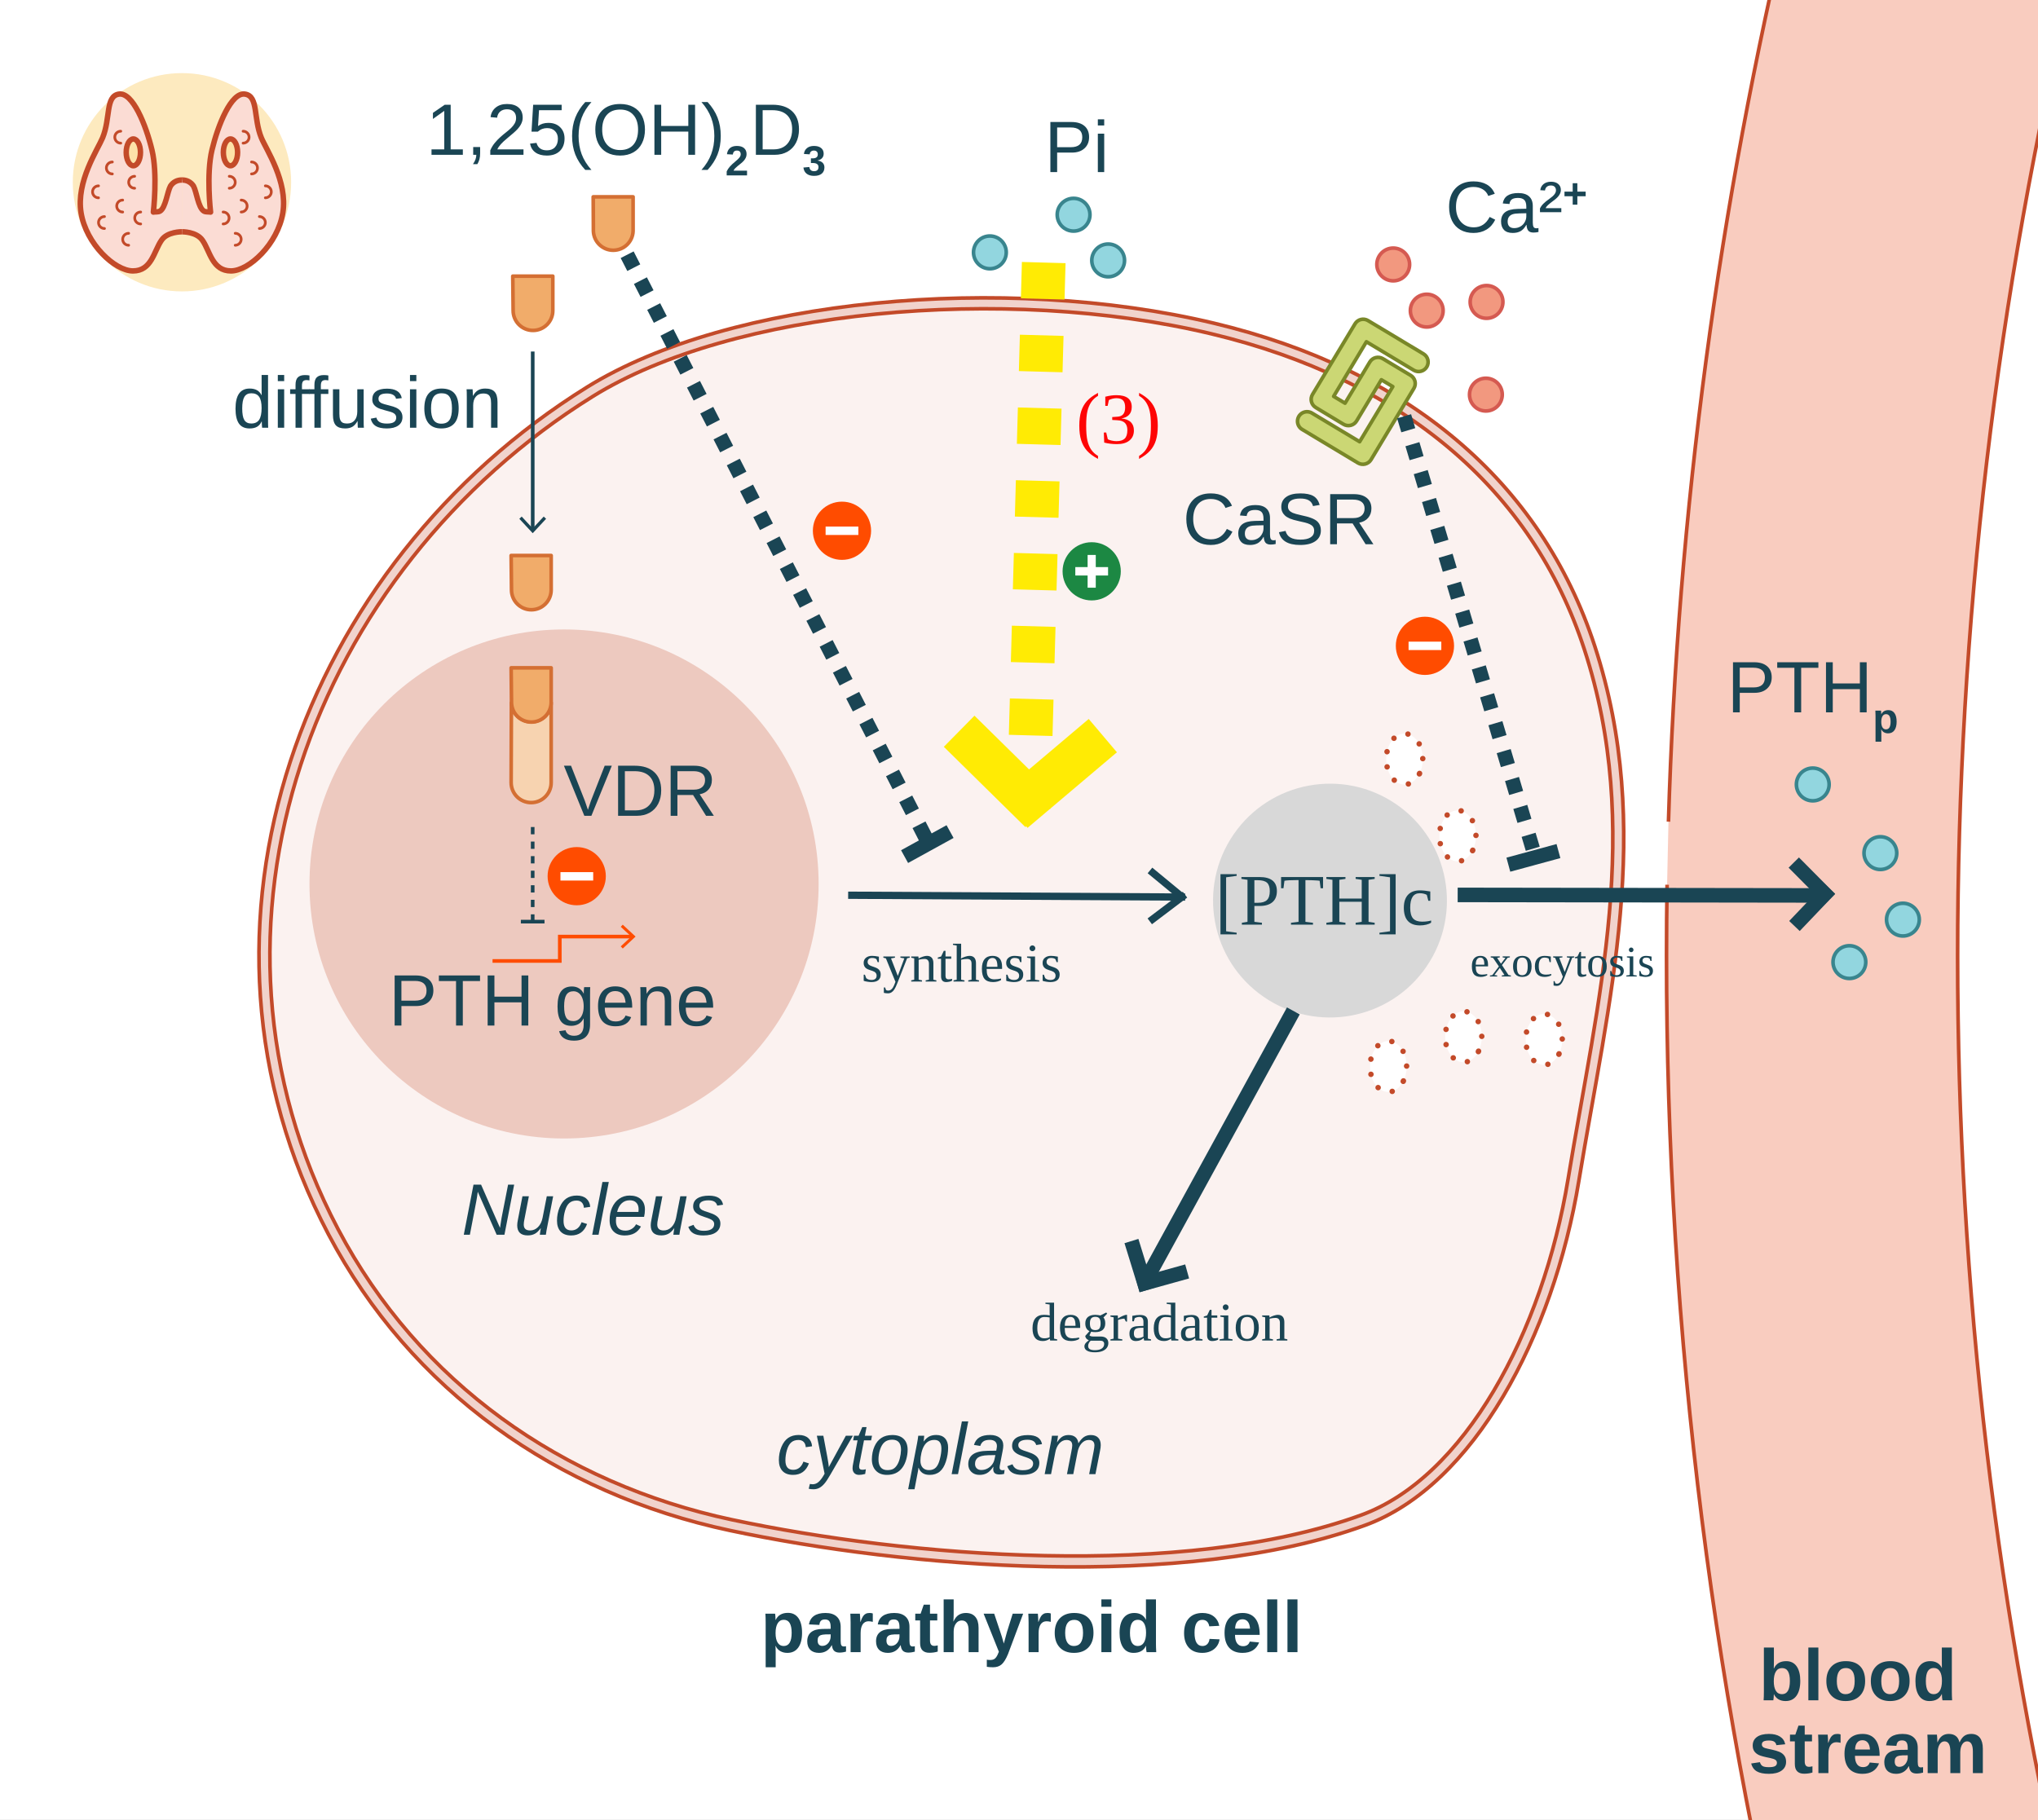
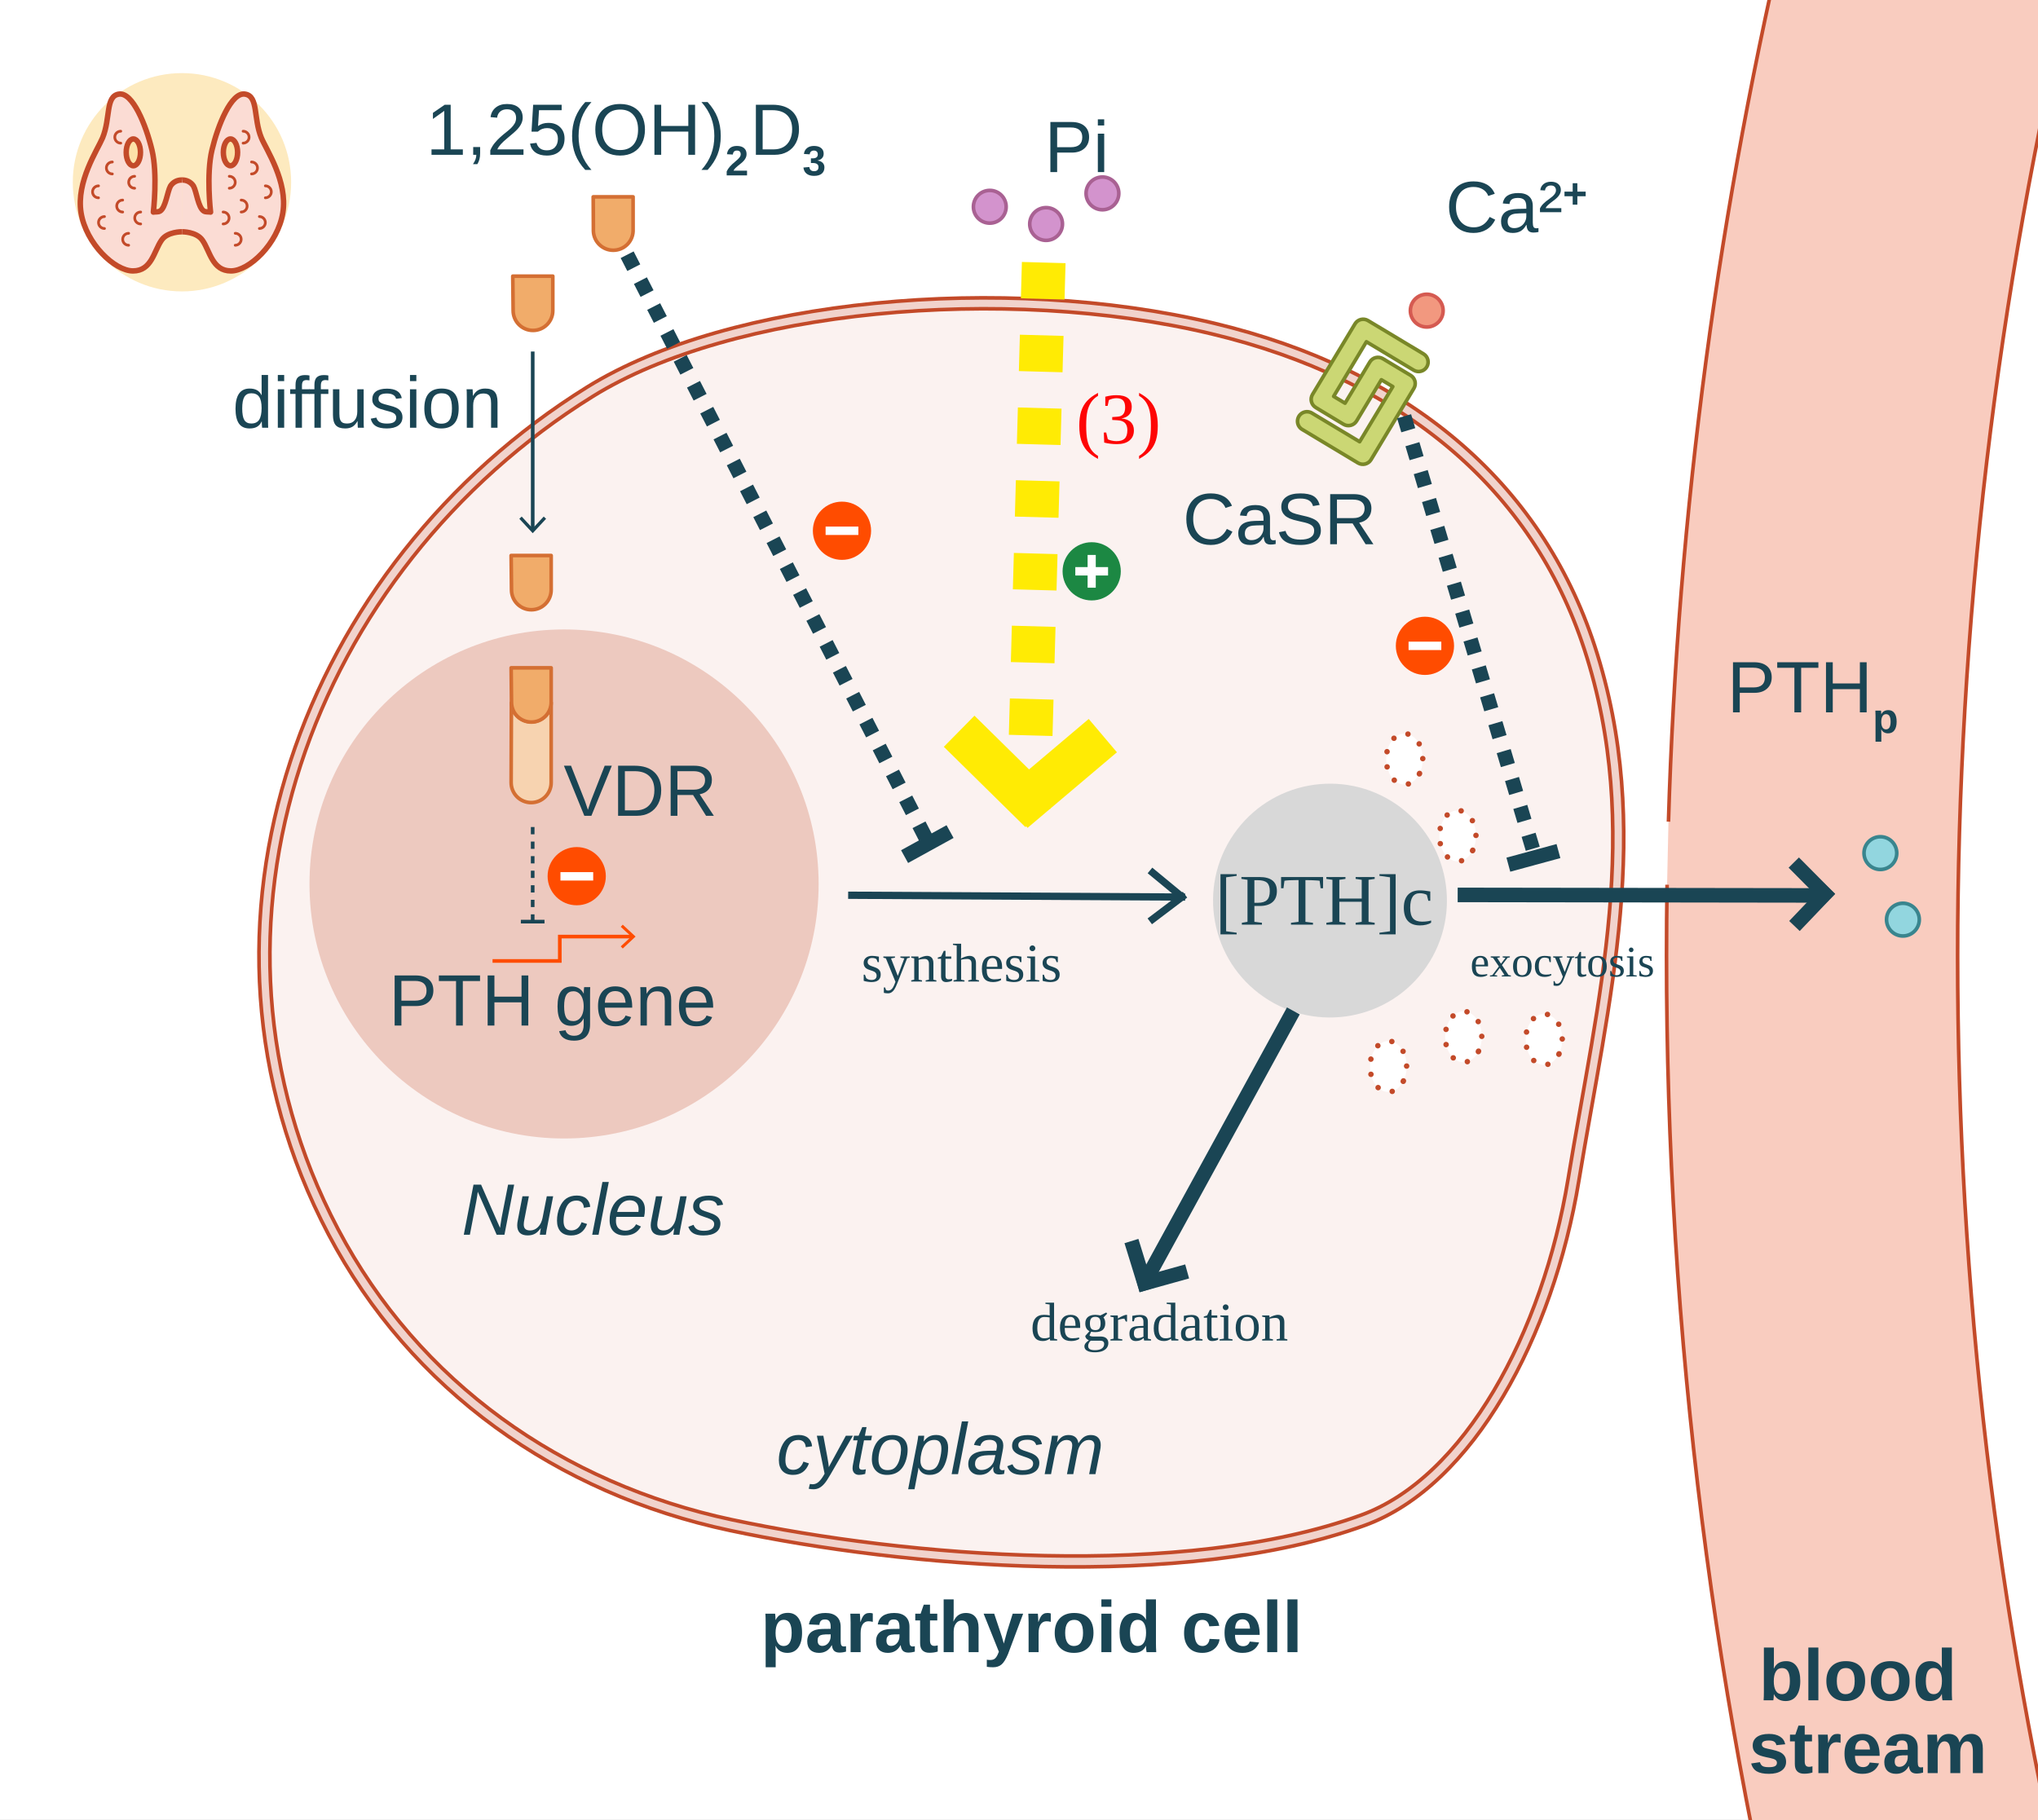
<svg xmlns="http://www.w3.org/2000/svg" xmlns:ns1="https://boxy-svg.com" viewBox="0 0 560 500">
  <defs>
    <style>.cls-1{isolation:isolate;}.cls-2{fill:#fff;}.cls-3{fill:#fbf2f0;}.cls-10,.cls-13,.cls-15,.cls-18,.cls-20,.cls-22,.cls-30,.cls-4,.cls-5{fill:none;}.cls-10,.cls-12,.cls-13,.cls-14,.cls-15,.cls-4{stroke:#c34a29;}.cls-10,.cls-15,.cls-18,.cls-20,.cls-22,.cls-4,.cls-5{stroke-miterlimit:10;}.cls-4{stroke-width:4px;}.cls-5{stroke:#f1d3cc;stroke-width:2px;}.cls-6{fill:#edc9bf;}.cls-7{fill:#f2987f;stroke:#d55a51;}.cls-13,.cls-15,.cls-16,.cls-17,.cls-21,.cls-7,.cls-8{stroke-linecap:round;}.cls-12,.cls-13,.cls-14,.cls-16,.cls-17,.cls-21,.cls-7,.cls-8{stroke-linejoin:round;}.cls-8{fill:#cbd774;stroke:#798728;}.cls-9{fill:#f9ccbf;}.cls-11{fill:#fdeabf;}.cls-12{fill:#fbdcd4;}.cls-12,.cls-14,.cls-15{stroke-width:1.5px;}.cls-13{stroke-width:0.75px;}.cls-14{fill:#fde2a8;}.cls-15{stroke-dasharray:0 4.21;}.cls-16{fill:#92d6df;stroke:#39858e;}.cls-17{fill:#f1ac6a;}.cls-17,.cls-21{stroke:#d46f33;}.cls-18,.cls-20{stroke:#1a4554;}.cls-19,.cls-24,.cls-25,.cls-26,.cls-27{fill:#1a4554;}.cls-20{stroke-dasharray:2 2;}.cls-21{fill:#f7d3b0;}.cls-22{stroke:#ff4c00;}.cls-23{fill:#ff4c00;}.cls-24,.cls-25,.cls-26,.cls-27{font-size:20px;}.cls-24{font-family:ArialMT, Arial;}.cls-25,.cls-27{font-family:Arial-BoldMT, Arial;font-weight:700;}.cls-26{font-family:Arial-ItalicMT, Arial;font-style:italic;}.cls-27{letter-spacing:0.03em;}.cls-28{letter-spacing:-0.02em;}.cls-29{fill:#1c8843;}.cls-31{mix-blend-mode:multiply;}</style>
  </defs>
  <g class="cls-1">
    <g id="Ebene_30" data-name="Ebene 30">
      <g id="Rahmen-8" data-name="Rahmen">
        <rect class="cls-2" width="560" height="500" />
      </g>
    </g>
    <g id="Zellen_HG" data-name="Zellen HG">
      <path class="cls-3" d="M162.1,107.67c-77.47,48.15-114.73,147-70.53,230.84,22.43,42.54,62.25,70.61,109.26,80.63,47.94,10.21,124.31,16.66,173.7-1.34,29.12-10.61,50.82-51,57.83-93.53,8.18-49.63,20.61-96.62,4.42-146.24C422.22,133.38,386,102.91,333.28,90.3,275.78,76.54,200.67,83.69,162.1,107.67Z" />
      <path class="cls-4" d="M162.1,107.67c-77.47,48.15-114.73,147-70.53,230.84,22.43,42.54,62.25,70.61,109.26,80.63,47.94,10.21,124.31,16.66,173.7-1.34,29.12-10.61,50.82-51,57.83-93.53,8.18-49.63,20.61-96.62,4.42-146.24C422.22,133.38,386,102.91,333.28,90.3,275.78,76.54,200.67,83.69,162.1,107.67Z" />
      <path class="cls-5" d="M162.1,107.67c-77.47,48.15-114.73,147-70.53,230.84,22.43,42.54,62.25,70.61,109.26,80.63,47.94,10.21,124.31,16.66,173.7-1.34,29.12-10.61,50.82-51,57.83-93.53,8.18-49.63,20.61-96.62,4.42-146.24C422.22,133.38,386,102.91,333.28,90.3,275.78,76.54,200.67,83.69,162.1,107.67Z" />
      <circle class="cls-6" cx="154.99" cy="242.94" r="69.95" />
-       <g id="CAP">
-         <circle class="cls-7" cx="408.29" cy="108.45" r="4.5" />
-       </g>
-       <g id="CAP-2" data-name="CAP">
-         <circle class="cls-7" cx="382.83" cy="72.68" r="4.5" />
-       </g>
-       <g id="CAP-3" data-name="CAP">
-         <circle class="cls-7" cx="408.47" cy="82.98" r="4.5" />
-       </g>
      <g id="CaSR">
        <path class="cls-8" d="M373.14,127.23l-15.23-9.15a2.62,2.62,0,1,1,2.69-4.49l13,7.81,9.11-15.15-3.14-1.88-6.81,11.33a2.62,2.62,0,0,1-3.59.9L361.55,112a2.62,2.62,0,0,1-.9-3.59L372.33,89a2.6,2.6,0,0,1,3.58-.89l15.24,9.15a2.61,2.61,0,0,1-2.69,4.48l-13-7.81-9,15,3.13,1.88,6.81-11.33a2.62,2.62,0,0,1,3.59-.9l7.62,4.58a2.61,2.61,0,0,1,.89,3.59l-11.79,19.62A2.62,2.62,0,0,1,373.14,127.23Z" />
      </g>
      <g id="CAP-4" data-name="CAP">
        <circle class="cls-7" cx="392.04" cy="85.37" r="4.5" />
      </g>
      <path class="cls-9" d="M458.46,225.82A1236.88,1236.88,0,0,1,492.08-26L569.87-7.3a1156.56,1156.56,0,0,0,0,540l-77.79,18.68a1236.34,1236.34,0,0,1-34-308.23" />
      <path class="cls-10" d="M458.46,225.82A1236.88,1236.88,0,0,1,492.08-26L569.87-7.3a1156.56,1156.56,0,0,0,0,540l-77.79,18.68a1236.34,1236.34,0,0,1-34-308.23" />
      <g id="PTH_klein-2" data-name="PTH klein">
        <circle class="cls-11" cx="50" cy="50.09" r="30" />
        <path class="cls-12" d="M50,49.48a3.59,3.59,0,0,1,3.17,1.66C54,52.65,54.46,57.05,56,58c.57.34,1.33.16,1.86.29,0,0-1.23-10.35.39-17.09s5.29-16,9.12-15.33c3.67.61,2.22,6.58,4.44,12,1.36,3.28,7.29,12,5.91,20.59s-9.28,16-14.26,16c-5.15,0-5.75-5.43-7.82-8.41C54,63.63,50,63.7,50,63.7" />
        <path class="cls-13" d="M63,51.73a1.64,1.64,0,1,0,0-3.28" />
        <path class="cls-13" d="M66.27,58.27a1.64,1.64,0,1,0,0-3.28" />
        <path class="cls-13" d="M64.63,67.4a1.64,1.64,0,0,0,0-3.28" />
        <path class="cls-13" d="M61.31,61.55a1.64,1.64,0,1,0,0-3.28" />
        <path class="cls-13" d="M62.54,44a1.64,1.64,0,1,0,0-3.28" />
        <path class="cls-13" d="M66.8,39.34a1.64,1.64,0,0,0,0-3.28" />
        <path class="cls-13" d="M71.27,62.8a1.64,1.64,0,1,0,0-3.28" />
        <path class="cls-13" d="M69.11,47.8a1.64,1.64,0,1,0,0-3.28" />
        <path class="cls-13" d="M72.91,54.36a1.64,1.64,0,0,0,0-3.28" />
        <ellipse class="cls-14" cx="63.33" cy="41.87" rx="1.96" ry="3.68" />
        <path class="cls-12" d="M50,49.48a3.58,3.58,0,0,0-3.16,1.66C46,52.65,45.52,57.05,44,58c-.57.34-1.34.16-1.86.29,0,0,1.23-10.35-.39-17.09s-5.3-16-9.13-15.33c-3.67.61-2.21,6.58-4.43,12-1.36,3.28-7.3,12-5.92,20.59s9.29,16,14.27,16c5.14,0,5.75-5.43,7.82-8.41C45.94,63.63,50,63.7,50,63.7" />
        <path class="cls-13" d="M37,51.73a1.64,1.64,0,0,1,0-3.28" />
        <path class="cls-13" d="M33.71,58.27a1.64,1.64,0,0,1,0-3.28" />
        <path class="cls-13" d="M35.35,67.4a1.64,1.64,0,0,1,0-3.28" />
        <path class="cls-13" d="M38.66,61.55a1.64,1.64,0,1,1,0-3.28" />
        <path class="cls-13" d="M37.43,44a1.64,1.64,0,0,1,0-3.28" />
        <path class="cls-13" d="M33.18,39.34a1.64,1.64,0,1,1,0-3.28" />
        <path class="cls-13" d="M28.71,62.8a1.64,1.64,0,1,1,0-3.28" />
        <path class="cls-13" d="M30.87,47.8a1.64,1.64,0,0,1,0-3.28" />
        <path class="cls-13" d="M27.07,54.36a1.64,1.64,0,1,1,0-3.28" />
        <ellipse class="cls-14" cx="36.64" cy="41.87" rx="1.96" ry="3.68" />
      </g>
    </g>
    <g id="Icons">
      <g id="Text">
        <g id="OPG_2_" data-name="OPG 2?">
          <g id="OPG-3" data-name="OPG" transform="matrix(1, 0, 0, 1, 0.830129, 6.087611)">
            <path class="cls-2" d="M405.39,282.92c-1.61,3.14-4.73,3.87-7,1.63s-2.77-6.62-1.16-9.77,4.72-3.87,7-1.63S407,279.77,405.39,282.92Z" />
            <path class="cls-15" d="M405.39,282.92c-1.61,3.14-4.73,3.87-7,1.63s-2.77-6.62-1.16-9.77,4.72-3.87,7-1.63S407,279.77,405.39,282.92Z" />
          </g>
        </g>
        <g id="OPG_2_2" data-name="OPG 2?" transform="matrix(1, 0, 0, 1, -5.763916, 16.24376)">
          <g id="OPG-4" data-name="OPG">
            <path class="cls-2" d="M410.39,217.54c-1.61,3.15-4.73,3.88-7,1.63s-2.77-6.62-1.16-9.77,4.72-3.87,7-1.62S412,214.4,410.39,217.54Z" />
            <path class="cls-15" d="M410.39,217.54c-1.61,3.15-4.73,3.88-7,1.63s-2.77-6.62-1.16-9.77,4.72-3.87,7-1.62S412,214.4,410.39,217.54Z" />
          </g>
        </g>
        <g id="OPG_2_3" data-name="OPG 2?" transform="matrix(1, 0, 0, 1, -45.10366, 26.0107)">
          <g id="OPG-5" data-name="OPG">
            <path class="cls-2" d="M430.68,271.17c-1.61,3.14-4.72,3.87-7,1.63s-2.77-6.62-1.16-9.77,4.73-3.87,7-1.63S432.29,268,430.68,271.17Z" />
            <path class="cls-15" d="M430.68,271.17c-1.61,3.14-4.72,3.87-7,1.63s-2.77-6.62-1.16-9.77,4.73-3.87,7-1.63S432.29,268,430.68,271.17Z" />
          </g>
-         </g>
-         <g id="PTH_kugel-11" data-name="PTH kugel" transform="matrix(1, 0, 0, 1, 10.06435, 11.47336)">
-           <circle class="cls-16" cx="498.11" cy="252.94" r="4.5" />
-         </g>
-         <g id="PTH_kugel-12" data-name="PTH kugel">
-           <circle class="cls-16" cx="498.11" cy="215.59" r="4.5" />
-         </g>
-         <g id="PTH_kugel-13" data-name="PTH kugel">
-           <circle class="cls-16" cx="304.5" cy="71.57" r="4.5" />
-         </g>
-         <g id="PTH_kugel-14" data-name="PTH kugel">
-           <circle class="cls-16" cx="295" cy="59.01" r="4.5" />
-         </g>
-         <g id="PTH_kugel-15" data-name="PTH kugel">
-           <circle class="cls-16" cx="272" cy="69.36" r="4.5" />
        </g>
        <g id="PTH_kugel-16" data-name="PTH kugel">
          <circle class="cls-16" cx="516.69" cy="234.46" r="4.5" />
        </g>
        <g id="D3-2" data-name="D3">
          <path class="cls-17" d="M141,85.36a5.45,5.45,0,1,0,10.9,0V75.9h-11Z" />
        </g>
        <g id="D3-3" data-name="D3">
          <path class="cls-17" d="M140.55,162.13a5.45,5.45,0,0,0,10.9,0v-9.46h-11Z" />
        </g>
        <g id="D3-4" data-name="D3">
          <path class="cls-17" d="M163.05,63.55a5.46,5.46,0,0,0,10.91,0V54.1H163Z" />
        </g>
        <line class="cls-18" x1="146.38" y1="96.61" x2="146.38" y2="145.56" />
        <polygon class="cls-19" points="142.7 142.58 143.35 141.97 146.38 145.22 149.4 141.97 150.06 142.58 146.38 146.54 142.7 142.58" />
        <line class="cls-20" x1="146.37" y1="253.29" x2="146.37" y2="225.84" />
        <rect class="cls-19" x="143.12" y="252.79" width="6.5" height="1" />
        <g id="Neues_Symbol_1-2" data-name="Neues Symbol 1">
          <g id="VDR-3" data-name="VDR">
            <path class="cls-21" d="M151.45,193.15v21.93a5.5,5.5,0,0,1-5.5,5.5h0a5.5,5.5,0,0,1-5.5-5.51l.07-21.92a5.47,5.47,0,0,0,10.93,0Z" />
          </g>
          <g id="Deleted_Symbol-20" data-name="Deleted Symbol">
            <path class="cls-17" d="M140.55,193a5.45,5.45,0,0,0,10.9,0v-9.46h-11Z" />
          </g>
        </g>
        <ellipse style="fill: rgb(216, 216, 216);" transform="matrix(-0.566529, 0.824042, -0.824041, -0.566528, 706.6548, 160.1278)" cx="265.305" cy="231.66" rx="32.129" ry="32.129" />
        <text transform="matrix(1, 0, 0, 0.999999, 6.618835, -1.654534)" style="fill: rgb(26, 69, 84); font-size: 20px; white-space: pre;" x="327.257" y="255.783">[PTH]c</text>
        <text x="664.406" y="188.491" style="white-space: pre; fill: rgb(51, 51, 51); font-size: 24px;"> </text>
        <g id="g-1" data-name="OPG 2?" transform="matrix(1, 0, 0, 1, -2.338448, 18.5664)">
          <g id="g-2" data-name="OPG">
            <path class="cls-2" d="M430.68,271.17c-1.61,3.14-4.72,3.87-7,1.63s-2.77-6.62-1.16-9.77,4.73-3.87,7-1.63S432.29,268,430.68,271.17Z" style="fill: rgb(255, 255, 255);" />
            <path class="cls-15" d="M430.68,271.17c-1.61,3.14-4.72,3.87-7,1.63s-2.77-6.62-1.16-9.77,4.73-3.87,7-1.63S432.29,268,430.68,271.17Z" style="fill: none; stroke: rgb(195, 74, 41); stroke-dasharray: 0px, 4.21px; stroke-linecap: round; stroke-miterlimit: 10; stroke-width: 1.5px;" />
          </g>
        </g>
        <g id="g-3" data-name="OPG 2?" transform="matrix(1, 0, 0, 1, -20.38151, -4.858695)">
          <g id="g-4" data-name="OPG">
            <path class="cls-2" d="M410.39,217.54c-1.61,3.15-4.73,3.88-7,1.63s-2.77-6.62-1.16-9.77,4.72-3.87,7-1.62S412,214.4,410.39,217.54Z" style="fill: rgb(255, 255, 255);" />
            <path class="cls-15" d="M410.39,217.54c-1.61,3.15-4.73,3.88-7,1.63s-2.77-6.62-1.16-9.77,4.72-3.87,7-1.62S412,214.4,410.39,217.54Z" style="fill: none; stroke: rgb(195, 74, 41); stroke-dasharray: 0px, 4.21px; stroke-linecap: round; stroke-miterlimit: 10; stroke-width: 1.5px;" />
          </g>
        </g>
        <g id="g-5" data-name="PTH kugel" transform="matrix(1, 0, 0, 1, 24.77093, -0.200999)">
          <circle class="cls-16" cx="498.11" cy="252.94" r="4.5" style="fill: rgb(146, 214, 223); stroke: rgb(57, 133, 142); stroke-linecap: round; stroke-linejoin: round;" />
        </g>
        <line style="stroke-width: 4; fill: rgb(26, 69, 84); stroke: rgb(26, 69, 84);" x1="407.03" y1="270.624" x2="493.796" y2="221.414" transform="matrix(0.869141, 0.494565, -0.494565, 0.869141, 180.613, -190.5645)" />
        <line style="stroke-width: 4; fill: rgb(26, 69, 84); stroke: rgb(26, 69, 84);" x1="491.907" y1="238.285" x2="503.814" y2="245.856" transform="matrix(0.975198, 0.221334, -0.221334, 0.975198, 65.92627, -104.1896)" />
        <line style="stroke-width: 4; fill: rgb(26, 69, 84); stroke: rgb(26, 69, 84);" x1="490.306" y1="243.157" x2="502.213" y2="250.728" transform="matrix(0.194062, -0.980989, 0.980989, 0.194062, 159.3942, 688.2936)" ns1:origin="0.696 0.526" />
        <line style="stroke-width: 4; fill: rgb(26, 69, 84); stroke: rgb(26, 69, 84);" x1="298.328" y1="336.455" x2="371.681" y2="293.689" transform="matrix(-0.856567, 0.516036, -0.516036, -0.856567, 784.5468, 412.078)" />
        <line style="stroke-width: 4; fill: rgb(26, 69, 84); stroke: rgb(26, 69, 84);" x1="313.452" y1="347.532" x2="325.359" y2="355.103" transform="matrix(-0.669324, 0.742971, -0.742971, -0.669324, 794.2099, 349.1538)" />
        <line style="stroke-width: 4; fill: rgb(26, 69, 84); stroke: rgb(26, 69, 84);" x1="306.337" y1="345.499" x2="318.244" y2="353.07" transform="matrix(0.761341, 0.648352, -0.648352, 0.761341, 301.6749, -120.5803)" ns1:origin="0.696 0.526" />
        <line style="fill: rgb(26, 69, 84); stroke-dasharray: 10px; stroke: rgb(255, 235, 4); stroke-width: 12;" x1="216.559" y1="187.914" x2="352.731" y2="112.167" transform="matrix(-0.510014, 0.860166, -0.860166, -0.510014, 558.8777, -18.27871)" />
        <line style="fill: rgb(26, 69, 84); stroke: rgb(255, 235, 4); stroke-width: 12;" x1="277.738" y1="203.112" x2="303.77" y2="221.999" transform="matrix(-0.238722, 0.971088, -0.971088, -0.238722, 566.5735, -19.05053)" />
        <line style="fill: rgb(26, 69, 84); stroke: rgb(255, 235, 4); stroke-width: 12;" x1="261.264" y1="204.682" x2="287.831" y2="221.503" transform="matrix(0.977365, 0.211558, -0.211558, 0.977365, 51.50609, -54.3512)" ns1:origin="0.696 0.526" />
        <line style="stroke-width: 4; fill: rgb(26, 69, 84); stroke-dasharray: 4px; stroke: rgb(26, 69, 84);" x1="343.553" y1="192.561" x2="463.889" y2="156.632" transform="matrix(-0.00113, 0.999999, -0.999999, -0.00113, 578.7735, -228.927)" />
        <line style="stroke-width: 4; fill: rgb(26, 69, 84); stroke: rgb(26, 69, 84);" x1="414.831" y1="229.867" x2="426.547" y2="238.004" transform="matrix(0.642848, -0.765994, 0.765994, 0.642848, -28.28512, 407.6303)" ns1:origin="0.696 0.526" />
        <line style="fill: rgb(26, 69, 84); stroke-width: 2; stroke: rgb(26, 69, 84);" x1="238.988" y1="268.965" x2="319.717" y2="223.612" transform="matrix(0.869141, 0.494565, -0.494565, 0.869141, 158.3614, -105.9288)" />
        <line style="fill: rgb(26, 69, 84); stroke-width: 2; stroke: rgb(26, 69, 84);" x1="315.313" y1="240.258" x2="325.215" y2="245.251" transform="matrix(0.975198, 0.221334, -0.221334, 0.975198, 61.67299, -64.86452)" />
        <line style="fill: rgb(26, 69, 84); stroke-width: 2; stroke: rgb(26, 69, 84);" x1="320.367" y1="248.523" x2="329.52" y2="256.5" transform="matrix(0.20478, -0.978808, 0.978808, 0.20478, 7.071458, 515.8968)" ns1:origin="0.073 0.636" />
+         <g id="_Gruppe_14" data-name="&lt;Gruppe&gt;" transform="matrix(1, 0, 0, 1, -231.6779, -225.8727)">
+           <circle class="cls-26" cx="503.65" cy="282.7" r="4.5" style="fill: rgb(211, 147, 205); stroke: rgb(169, 97, 147); stroke-linecap: round; stroke-linejoin: round; font-family: Arial-ItalicMT, Arial; font-size: 20px; font-style: italic; line-height: 32px;" />
+         </g>
+         <g id="g-6" data-name="&lt;Gruppe&gt;" transform="matrix(1, 0, 0, 1, -216.2024, -221.1388)">
+           <circle class="cls-26" cx="503.65" cy="282.7" r="4.5" style="fill: rgb(211, 147, 205); stroke: rgb(169, 97, 147); stroke-linecap: round; stroke-linejoin: round; font-family: Arial-ItalicMT, Arial; font-size: 20px; font-style: italic; line-height: 32px;" />
+         </g>
+         <g id="g-7" data-name="&lt;Gruppe&gt;" transform="matrix(1, 0, 0, 1, -200.7233, -229.5513)">
+           <circle class="cls-26" cx="503.65" cy="282.7" r="4.5" style="fill: rgb(211, 147, 205); stroke: rgb(169, 97, 147); stroke-linecap: round; stroke-linejoin: round; font-family: Arial-ItalicMT, Arial; font-size: 20px; font-style: italic; line-height: 32px;" />
+         </g>
      </g>
      <polyline class="cls-22" points="135.34 264.1 153.82 264.1 153.82 257.4 173.77 257.4" />
      <polygon class="cls-23" points="171.12 260.68 170.57 260.09 173.46 257.4 170.57 254.72 171.12 254.13 174.64 257.4 171.12 260.68" />
    </g>
    <g id="Text-2" data-name="Text">
      <text class="cls-24" transform="translate(324.96 149.57)" style="white-space: pre;">CaSR</text>
      <text class="cls-24" transform="translate(397.17 63.82)" style="white-space: pre;">Ca²</text>
      <text class="cls-25" transform="translate(429.4 57.16) scale(0.58)" style="white-space: pre;">+</text>
      <text class="cls-24" transform="translate(436.21 63.82)" style="white-space: pre;"> </text>
      <text class="cls-25" transform="translate(483.29 467.3)" style="white-space: pre;">blood <tspan x="-2.81" y="20">stream</tspan>
      </text>
      <text class="cls-25" transform="translate(209 454.06)" style="white-space: pre;">parathyroid cell</text>
      <text class="cls-26" transform="translate(126.83 339.34)" style="white-space: pre;">Nucleus</text>
      <text class="cls-26" transform="translate(213.36 405.14)" style="white-space: pre;">cytoplasm</text>
      <text class="cls-24" transform="translate(474.55 195.77)" style="white-space: pre;">PTH</text>
      <text class="cls-27" transform="translate(514.55 201.43) scale(0.58)" style="white-space: pre;">p</text>
      <text class="cls-24" transform="translate(106.8 281.85)" style="white-space: pre;">PTH gene</text>
      <text class="cls-24" transform="translate(117.04 42.55)" style="white-space: pre;">1,25(OH)</text>
      <text class="cls-27" transform="translate(199.28 48.21) scale(0.58)" style="white-space: pre;">2</text>
      <text class="cls-24" transform="translate(206.06 42.55)" style="white-space: pre;">D</text>
      <text class="cls-27" transform="translate(220.5 48.21) scale(0.58)" style="white-space: pre;">3</text>
      <text class="cls-24" style="white-space: pre; font-size: 20px;" x="286.979" y="47.297">Pi</text>
      <text class="cls-24" transform="translate(63.87 117.55)" style="white-space: pre;">di<tspan class="cls-28" x="15.57" y="0">f</tspan>
        <tspan x="20.76" y="0">fusion</tspan>
      </text>
      <text class="cls-24" transform="translate(154.86 224.21)" style="white-space: pre;">VDR</text>
      <g id="Minus-8" data-name="Minus" transform="matrix(1, 0, 0, 1, -10.9411, 3.217971)">
        <circle class="cls-23" cx="242.3" cy="142.65" r="8" />
        <path class="cls-2" d="M237.8,143.81V141.5h9v2.31Z" />
      </g>
      <g id="Minus-9" data-name="Minus" transform="matrix(1, 0, 0, 1, -4.77627, 7.483927)">
        <circle class="cls-23" cx="396.32" cy="170.01" r="8" />
        <path class="cls-2" d="M391.82,171.17v-2.31h9v2.31Z" />
      </g>
      <g id="Minus-10" data-name="Minus">
        <circle class="cls-23" cx="158.47" cy="240.8" r="8" />
        <path class="cls-2" d="M154,242v-2.31h9V242Z" />
      </g>
      <g id="Plus-22" data-name="Plus" transform="matrix(1, 0, 0, 1, -3.435942, 15.44626)">
        <circle class="cls-29" cx="303.41" cy="141.57" r="8" />
        <path class="cls-2" d="M302.29,146.07v-3.35h-3.38v-2.31h3.38v-3.34h2.24v3.34h3.38v2.31h-3.38v3.35Z" />
      </g>
      <text x="655.196" y="104.588" style="white-space: pre; fill: rgb(51, 51, 51); font-size: 24px;"> </text>
    </g>
    <g id="Zoom_Rahmen" data-name="Zoom Rahmen">
      <g id="Neues_Symbol_2-9" data-name="Neues Symbol 2">
        <g id="Kidney_klein-12" data-name="Kidney klein">
          <circle class="cls-30" cx="50" cy="50" r="30" />
        </g>
        <rect class="cls-30" width="560" height="500" />
      </g>
    </g>
    <text style="fill: rgb(26, 69, 84); white-space: pre; font-size: 15px;" x="236.703" y="269.763">synthesis</text>
    <text x="468.904" y="124.647" style="white-space: pre; fill: rgb(51, 51, 51); font-size: 24px;"> </text>
    <text style="fill: rgb(26, 69, 84); white-space: pre; font-size: 15px;" x="283.167" y="368.418">degradation</text>
    <text style="white-space: pre; fill: rgb(51, 51, 51); font-size: 24px;" x="582.711" y="263.737"> </text>
    <text transform="matrix(0.999999, 0, 0, 1, 42.03811, -173.3636)" style="fill: rgb(254, 5, 5); font-size: 20px; white-space: pre;" x="253.655" y="295.221">(3)</text>
  </g>
  <text transform="matrix(1, 0, 0, 1.000001, -17.4327, 12.44633)" style="fill: rgb(26, 69, 84); white-space: pre;" x="421.407" y="255.917">exocytosis</text>
  <line style="stroke-width: 4; fill: rgb(26, 69, 84); stroke-dasharray: 4px; stroke: rgb(26, 69, 84);" x1="132.76" y1="192.808" x2="294.992" y2="109.527" transform="matrix(-0.00113, 0.999999, -0.999999, -0.00113, 365.2851, -62.53755)" />
  <line style="stroke-width: 4; fill: rgb(26, 69, 84); stroke: rgb(26, 69, 84);" x1="247.862" y1="225.738" x2="259.578" y2="233.876" transform="matrix(0.444318, -0.895869, 0.895869, 0.444318, -63.80293, 357.1743)" ns1:origin="0.696 0.526" />
</svg>
